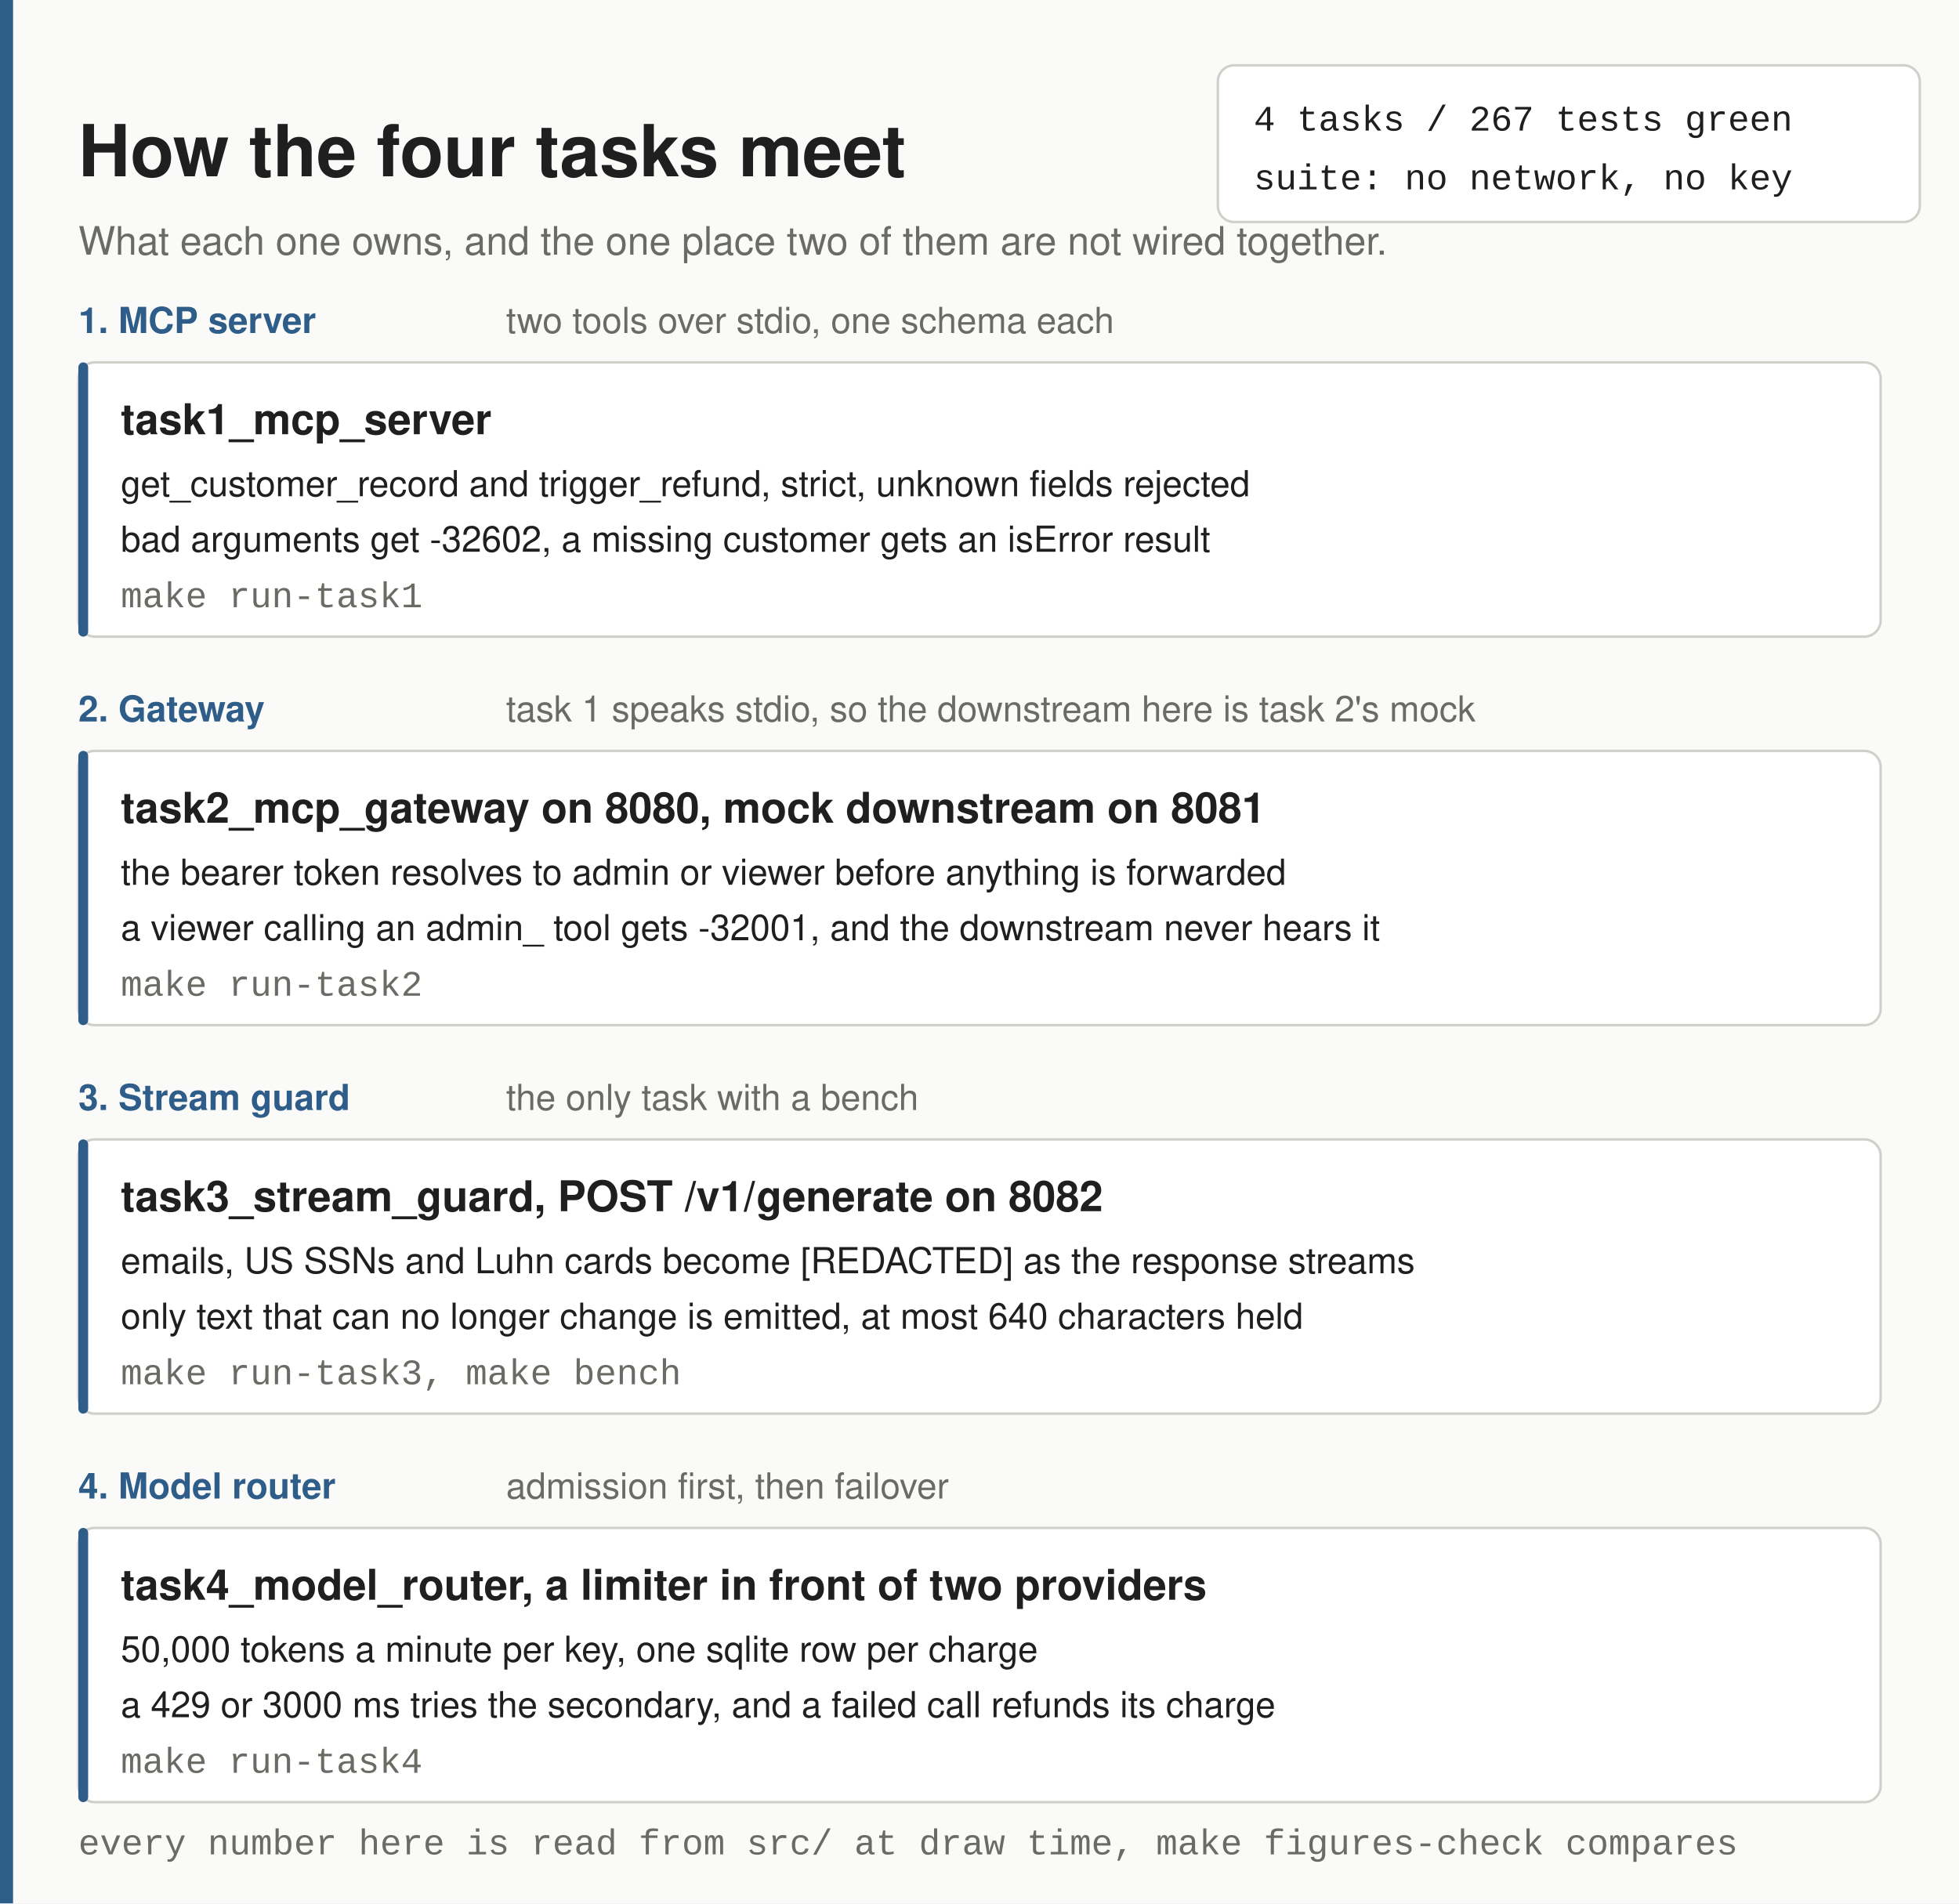
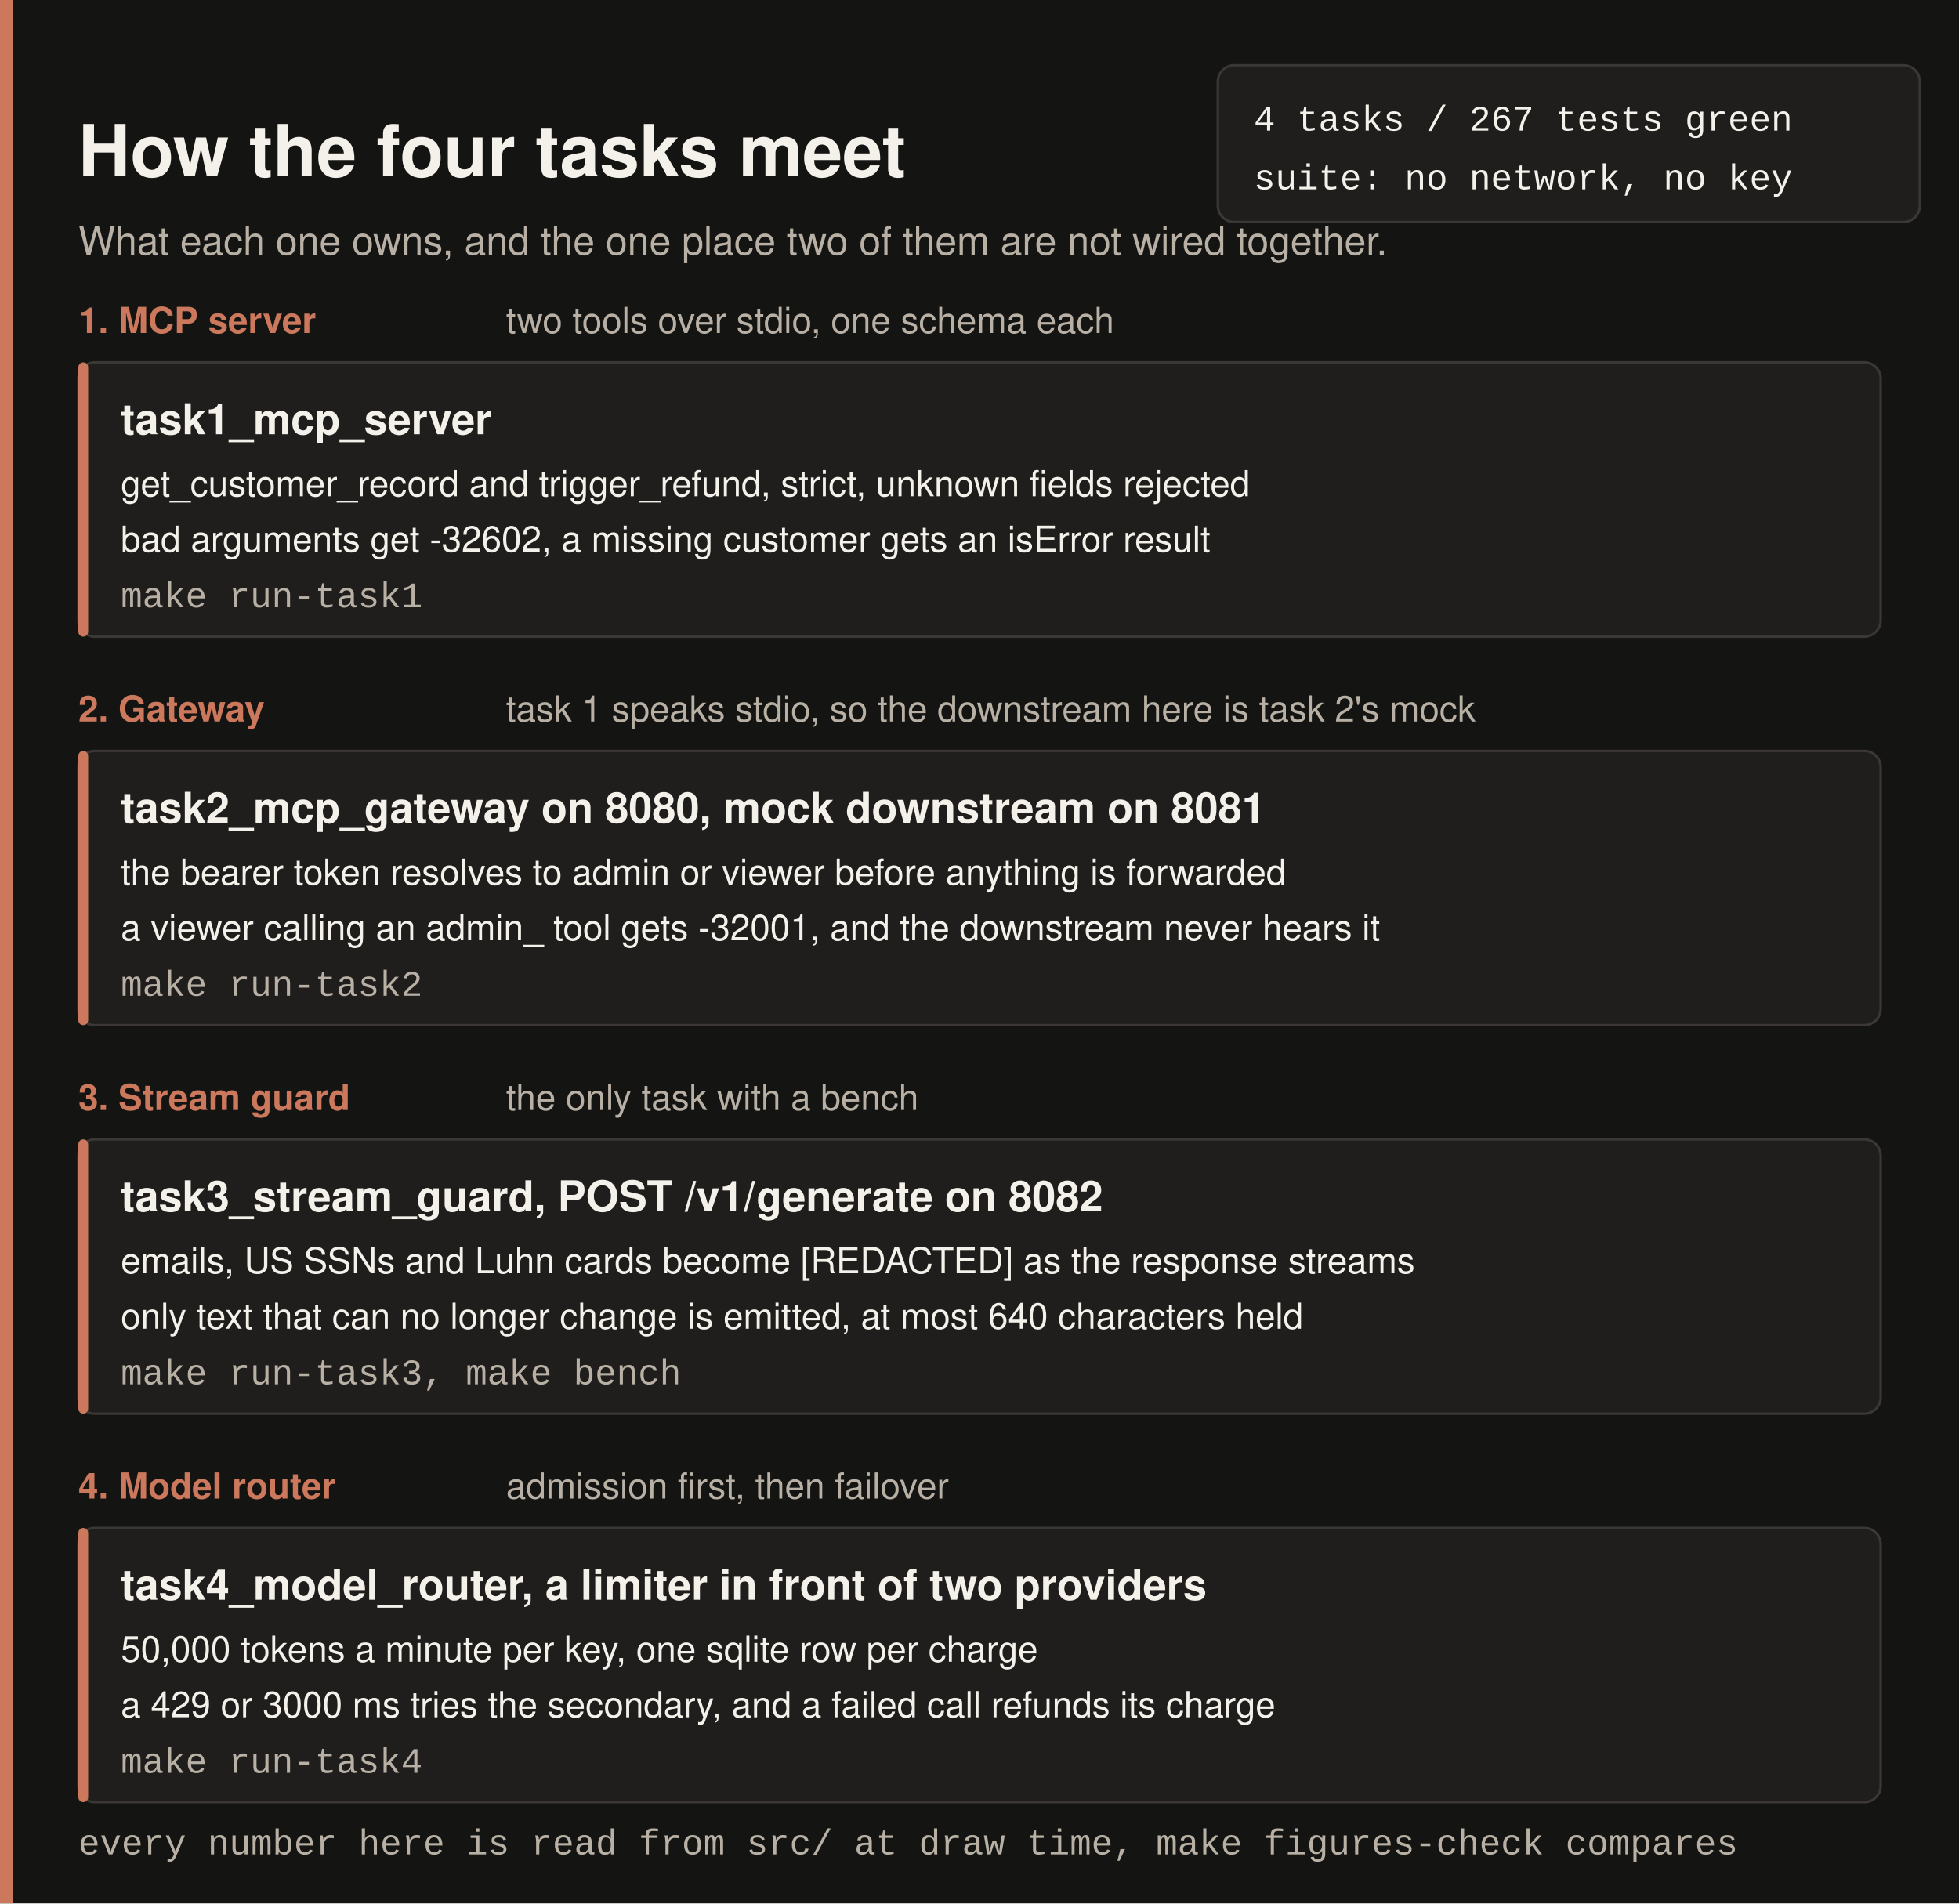
<svg xmlns="http://www.w3.org/2000/svg" viewBox="0 0 1200 1166" role="img" aria-label="System map of what each of the four tasks owns, and where two of them are not wired together">
-   <rect x="0" y="0" width="1200" height="1166" fill="#FAFAF8" />
-   <rect x="0" y="0" width="8" height="1166" fill="#2F5D8A" />
-   <text x="48" y="108" font-family="Helvetica Neue,Helvetica,Arial,sans-serif" font-size="44" font-weight="700" fill="#1F1F1F" text-anchor="start">How the four tasks meet</text>
-   <text x="48" y="156" font-family="Helvetica Neue,Helvetica,Arial,sans-serif" font-size="24" font-weight="400" fill="#6B6B66" text-anchor="start">What each one owns, and the one place two of them are not wired together.</text>
-   <rect x="746" y="40" width="430" height="96" rx="10" fill="#FFFFFF" stroke="#D0CFCA" stroke-width="1.5" />
-   <text x="768" y="80" font-family="SFMono-Regular,Menlo,Consolas,Liberation Mono,monospace" font-size="22" font-weight="400" fill="#1F1F1F" text-anchor="start">4 tasks / 267 tests green</text>
-   <text x="768" y="116" font-family="SFMono-Regular,Menlo,Consolas,Liberation Mono,monospace" font-size="22" font-weight="400" fill="#1F1F1F" text-anchor="start">suite: no network, no key</text>
-   <text x="48" y="204" font-family="Helvetica Neue,Helvetica,Arial,sans-serif" font-size="22" font-weight="700" fill="#2F5D8A" text-anchor="start">1. MCP server</text>
-   <text x="310" y="204" font-family="Helvetica Neue,Helvetica,Arial,sans-serif" font-size="22" font-weight="400" fill="#6B6B66" text-anchor="start">two tools over stdio, one schema each</text>
-   <rect x="48" y="222" width="1104" height="168" rx="10" fill="#FFFFFF" stroke="#D0CFCA" stroke-width="1.5" />
-   <rect x="48" y="222" width="6" height="168" rx="3" fill="#2F5D8A" />
-   <text x="74" y="266" font-family="Helvetica Neue,Helvetica,Arial,sans-serif" font-size="26" font-weight="700" fill="#1F1F1F" text-anchor="start">task1_mcp_server</text>
-   <text x="74" y="304" font-family="Helvetica Neue,Helvetica,Arial,sans-serif" font-size="22" font-weight="400" fill="#1F1F1F" text-anchor="start">get_customer_record and trigger_refund, strict, unknown fields rejected</text>
-   <text x="74" y="338" font-family="Helvetica Neue,Helvetica,Arial,sans-serif" font-size="22" font-weight="400" fill="#1F1F1F" text-anchor="start">bad arguments get -32602, a missing customer gets an isError result</text>
-   <text x="74" y="372" font-family="SFMono-Regular,Menlo,Consolas,Liberation Mono,monospace" font-size="22" font-weight="400" fill="#6B6B66" text-anchor="start">make run-task1</text>
-   <text x="48" y="442" font-family="Helvetica Neue,Helvetica,Arial,sans-serif" font-size="22" font-weight="700" fill="#2F5D8A" text-anchor="start">2. Gateway</text>
-   <text x="310" y="442" font-family="Helvetica Neue,Helvetica,Arial,sans-serif" font-size="22" font-weight="400" fill="#6B6B66" text-anchor="start">task 1 speaks stdio, so the downstream here is task 2's mock</text>
-   <rect x="48" y="460" width="1104" height="168" rx="10" fill="#FFFFFF" stroke="#D0CFCA" stroke-width="1.5" />
-   <rect x="48" y="460" width="6" height="168" rx="3" fill="#2F5D8A" />
-   <text x="74" y="504" font-family="Helvetica Neue,Helvetica,Arial,sans-serif" font-size="26" font-weight="700" fill="#1F1F1F" text-anchor="start">task2_mcp_gateway on 8080, mock downstream on 8081</text>
-   <text x="74" y="542" font-family="Helvetica Neue,Helvetica,Arial,sans-serif" font-size="22" font-weight="400" fill="#1F1F1F" text-anchor="start">the bearer token resolves to admin or viewer before anything is forwarded</text>
-   <text x="74" y="576" font-family="Helvetica Neue,Helvetica,Arial,sans-serif" font-size="22" font-weight="400" fill="#1F1F1F" text-anchor="start">a viewer calling an admin_ tool gets -32001, and the downstream never hears it</text>
-   <text x="74" y="610" font-family="SFMono-Regular,Menlo,Consolas,Liberation Mono,monospace" font-size="22" font-weight="400" fill="#6B6B66" text-anchor="start">make run-task2</text>
-   <text x="48" y="680" font-family="Helvetica Neue,Helvetica,Arial,sans-serif" font-size="22" font-weight="700" fill="#2F5D8A" text-anchor="start">3. Stream guard</text>
-   <text x="310" y="680" font-family="Helvetica Neue,Helvetica,Arial,sans-serif" font-size="22" font-weight="400" fill="#6B6B66" text-anchor="start">the only task with a bench</text>
-   <rect x="48" y="698" width="1104" height="168" rx="10" fill="#FFFFFF" stroke="#D0CFCA" stroke-width="1.5" />
-   <rect x="48" y="698" width="6" height="168" rx="3" fill="#2F5D8A" />
-   <text x="74" y="742" font-family="Helvetica Neue,Helvetica,Arial,sans-serif" font-size="26" font-weight="700" fill="#1F1F1F" text-anchor="start">task3_stream_guard, POST /v1/generate on 8082</text>
-   <text x="74" y="780" font-family="Helvetica Neue,Helvetica,Arial,sans-serif" font-size="22" font-weight="400" fill="#1F1F1F" text-anchor="start">emails, US SSNs and Luhn cards become [REDACTED] as the response streams</text>
-   <text x="74" y="814" font-family="Helvetica Neue,Helvetica,Arial,sans-serif" font-size="22" font-weight="400" fill="#1F1F1F" text-anchor="start">only text that can no longer change is emitted, at most 640 characters held</text>
-   <text x="74" y="848" font-family="SFMono-Regular,Menlo,Consolas,Liberation Mono,monospace" font-size="22" font-weight="400" fill="#6B6B66" text-anchor="start">make run-task3, make bench</text>
-   <text x="48" y="918" font-family="Helvetica Neue,Helvetica,Arial,sans-serif" font-size="22" font-weight="700" fill="#2F5D8A" text-anchor="start">4. Model router</text>
-   <text x="310" y="918" font-family="Helvetica Neue,Helvetica,Arial,sans-serif" font-size="22" font-weight="400" fill="#6B6B66" text-anchor="start">admission first, then failover</text>
-   <rect x="48" y="936" width="1104" height="168" rx="10" fill="#FFFFFF" stroke="#D0CFCA" stroke-width="1.5" />
-   <rect x="48" y="936" width="6" height="168" rx="3" fill="#2F5D8A" />
-   <text x="74" y="980" font-family="Helvetica Neue,Helvetica,Arial,sans-serif" font-size="26" font-weight="700" fill="#1F1F1F" text-anchor="start">task4_model_router, a limiter in front of two providers</text>
-   <text x="74" y="1018" font-family="Helvetica Neue,Helvetica,Arial,sans-serif" font-size="22" font-weight="400" fill="#1F1F1F" text-anchor="start">50,000 tokens a minute per key, one sqlite row per charge</text>
-   <text x="74" y="1052" font-family="Helvetica Neue,Helvetica,Arial,sans-serif" font-size="22" font-weight="400" fill="#1F1F1F" text-anchor="start">a 429 or 3000 ms tries the secondary, and a failed call refunds its charge</text>
-   <text x="74" y="1086" font-family="SFMono-Regular,Menlo,Consolas,Liberation Mono,monospace" font-size="22" font-weight="400" fill="#6B6B66" text-anchor="start">make run-task4</text>
-   <text x="48" y="1136" font-family="SFMono-Regular,Menlo,Consolas,Liberation Mono,monospace" font-size="22" font-weight="400" fill="#6B6B66" text-anchor="start">every number here is read from src/ at draw time, make figures-check compares</text>
+   <rect x="0" y="0" width="1200" height="1166" fill="#141413" />
+   <rect x="0" y="0" width="8" height="1166" fill="#CC785C" />
+   <text x="48" y="108" font-family="Helvetica Neue,Helvetica,Arial,sans-serif" font-size="44" font-weight="700" fill="#F4F1EA" text-anchor="start">How the four tasks meet</text>
+   <text x="48" y="156" font-family="Helvetica Neue,Helvetica,Arial,sans-serif" font-size="24" font-weight="400" fill="#B8B0A4" text-anchor="start">What each one owns, and the one place two of them are not wired together.</text>
+   <rect x="746" y="40" width="430" height="96" rx="10" fill="#1F1E1D" stroke="#3A3734" stroke-width="1.5" />
+   <text x="768" y="80" font-family="SFMono-Regular,Menlo,Consolas,Liberation Mono,monospace" font-size="22" font-weight="400" fill="#F4F1EA" text-anchor="start">4 tasks / 267 tests green</text>
+   <text x="768" y="116" font-family="SFMono-Regular,Menlo,Consolas,Liberation Mono,monospace" font-size="22" font-weight="400" fill="#F4F1EA" text-anchor="start">suite: no network, no key</text>
+   <text x="48" y="204" font-family="Helvetica Neue,Helvetica,Arial,sans-serif" font-size="22" font-weight="700" fill="#CC785C" text-anchor="start">1. MCP server</text>
+   <text x="310" y="204" font-family="Helvetica Neue,Helvetica,Arial,sans-serif" font-size="22" font-weight="400" fill="#B8B0A4" text-anchor="start">two tools over stdio, one schema each</text>
+   <rect x="48" y="222" width="1104" height="168" rx="10" fill="#1F1E1D" stroke="#3A3734" stroke-width="1.5" />
+   <rect x="48" y="222" width="6" height="168" rx="3" fill="#CC785C" />
+   <text x="74" y="266" font-family="Helvetica Neue,Helvetica,Arial,sans-serif" font-size="26" font-weight="700" fill="#F4F1EA" text-anchor="start">task1_mcp_server</text>
+   <text x="74" y="304" font-family="Helvetica Neue,Helvetica,Arial,sans-serif" font-size="22" font-weight="400" fill="#F4F1EA" text-anchor="start">get_customer_record and trigger_refund, strict, unknown fields rejected</text>
+   <text x="74" y="338" font-family="Helvetica Neue,Helvetica,Arial,sans-serif" font-size="22" font-weight="400" fill="#F4F1EA" text-anchor="start">bad arguments get -32602, a missing customer gets an isError result</text>
+   <text x="74" y="372" font-family="SFMono-Regular,Menlo,Consolas,Liberation Mono,monospace" font-size="22" font-weight="400" fill="#B8B0A4" text-anchor="start">make run-task1</text>
+   <text x="48" y="442" font-family="Helvetica Neue,Helvetica,Arial,sans-serif" font-size="22" font-weight="700" fill="#CC785C" text-anchor="start">2. Gateway</text>
+   <text x="310" y="442" font-family="Helvetica Neue,Helvetica,Arial,sans-serif" font-size="22" font-weight="400" fill="#B8B0A4" text-anchor="start">task 1 speaks stdio, so the downstream here is task 2's mock</text>
+   <rect x="48" y="460" width="1104" height="168" rx="10" fill="#1F1E1D" stroke="#3A3734" stroke-width="1.5" />
+   <rect x="48" y="460" width="6" height="168" rx="3" fill="#CC785C" />
+   <text x="74" y="504" font-family="Helvetica Neue,Helvetica,Arial,sans-serif" font-size="26" font-weight="700" fill="#F4F1EA" text-anchor="start">task2_mcp_gateway on 8080, mock downstream on 8081</text>
+   <text x="74" y="542" font-family="Helvetica Neue,Helvetica,Arial,sans-serif" font-size="22" font-weight="400" fill="#F4F1EA" text-anchor="start">the bearer token resolves to admin or viewer before anything is forwarded</text>
+   <text x="74" y="576" font-family="Helvetica Neue,Helvetica,Arial,sans-serif" font-size="22" font-weight="400" fill="#F4F1EA" text-anchor="start">a viewer calling an admin_ tool gets -32001, and the downstream never hears it</text>
+   <text x="74" y="610" font-family="SFMono-Regular,Menlo,Consolas,Liberation Mono,monospace" font-size="22" font-weight="400" fill="#B8B0A4" text-anchor="start">make run-task2</text>
+   <text x="48" y="680" font-family="Helvetica Neue,Helvetica,Arial,sans-serif" font-size="22" font-weight="700" fill="#CC785C" text-anchor="start">3. Stream guard</text>
+   <text x="310" y="680" font-family="Helvetica Neue,Helvetica,Arial,sans-serif" font-size="22" font-weight="400" fill="#B8B0A4" text-anchor="start">the only task with a bench</text>
+   <rect x="48" y="698" width="1104" height="168" rx="10" fill="#1F1E1D" stroke="#3A3734" stroke-width="1.5" />
+   <rect x="48" y="698" width="6" height="168" rx="3" fill="#CC785C" />
+   <text x="74" y="742" font-family="Helvetica Neue,Helvetica,Arial,sans-serif" font-size="26" font-weight="700" fill="#F4F1EA" text-anchor="start">task3_stream_guard, POST /v1/generate on 8082</text>
+   <text x="74" y="780" font-family="Helvetica Neue,Helvetica,Arial,sans-serif" font-size="22" font-weight="400" fill="#F4F1EA" text-anchor="start">emails, US SSNs and Luhn cards become [REDACTED] as the response streams</text>
+   <text x="74" y="814" font-family="Helvetica Neue,Helvetica,Arial,sans-serif" font-size="22" font-weight="400" fill="#F4F1EA" text-anchor="start">only text that can no longer change is emitted, at most 640 characters held</text>
+   <text x="74" y="848" font-family="SFMono-Regular,Menlo,Consolas,Liberation Mono,monospace" font-size="22" font-weight="400" fill="#B8B0A4" text-anchor="start">make run-task3, make bench</text>
+   <text x="48" y="918" font-family="Helvetica Neue,Helvetica,Arial,sans-serif" font-size="22" font-weight="700" fill="#CC785C" text-anchor="start">4. Model router</text>
+   <text x="310" y="918" font-family="Helvetica Neue,Helvetica,Arial,sans-serif" font-size="22" font-weight="400" fill="#B8B0A4" text-anchor="start">admission first, then failover</text>
+   <rect x="48" y="936" width="1104" height="168" rx="10" fill="#1F1E1D" stroke="#3A3734" stroke-width="1.5" />
+   <rect x="48" y="936" width="6" height="168" rx="3" fill="#CC785C" />
+   <text x="74" y="980" font-family="Helvetica Neue,Helvetica,Arial,sans-serif" font-size="26" font-weight="700" fill="#F4F1EA" text-anchor="start">task4_model_router, a limiter in front of two providers</text>
+   <text x="74" y="1018" font-family="Helvetica Neue,Helvetica,Arial,sans-serif" font-size="22" font-weight="400" fill="#F4F1EA" text-anchor="start">50,000 tokens a minute per key, one sqlite row per charge</text>
+   <text x="74" y="1052" font-family="Helvetica Neue,Helvetica,Arial,sans-serif" font-size="22" font-weight="400" fill="#F4F1EA" text-anchor="start">a 429 or 3000 ms tries the secondary, and a failed call refunds its charge</text>
+   <text x="74" y="1086" font-family="SFMono-Regular,Menlo,Consolas,Liberation Mono,monospace" font-size="22" font-weight="400" fill="#B8B0A4" text-anchor="start">make run-task4</text>
+   <text x="48" y="1136" font-family="SFMono-Regular,Menlo,Consolas,Liberation Mono,monospace" font-size="22" font-weight="400" fill="#B8B0A4" text-anchor="start">every number here is read from src/ at draw time, make figures-check compares</text>
</svg>
